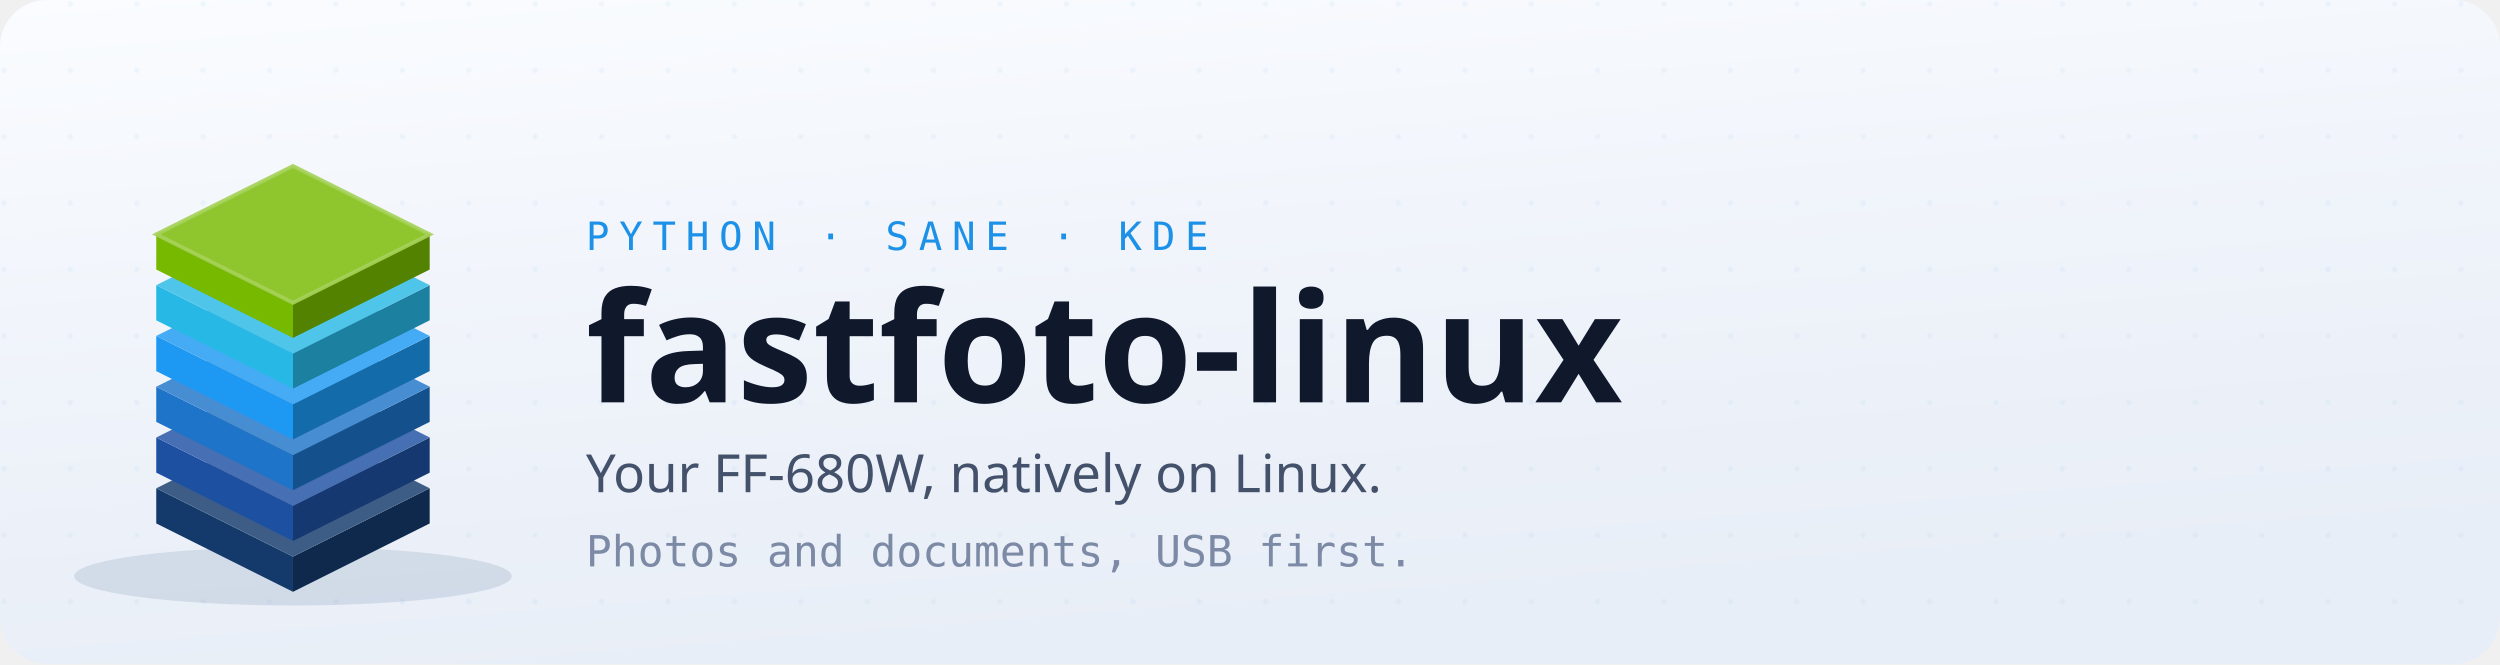
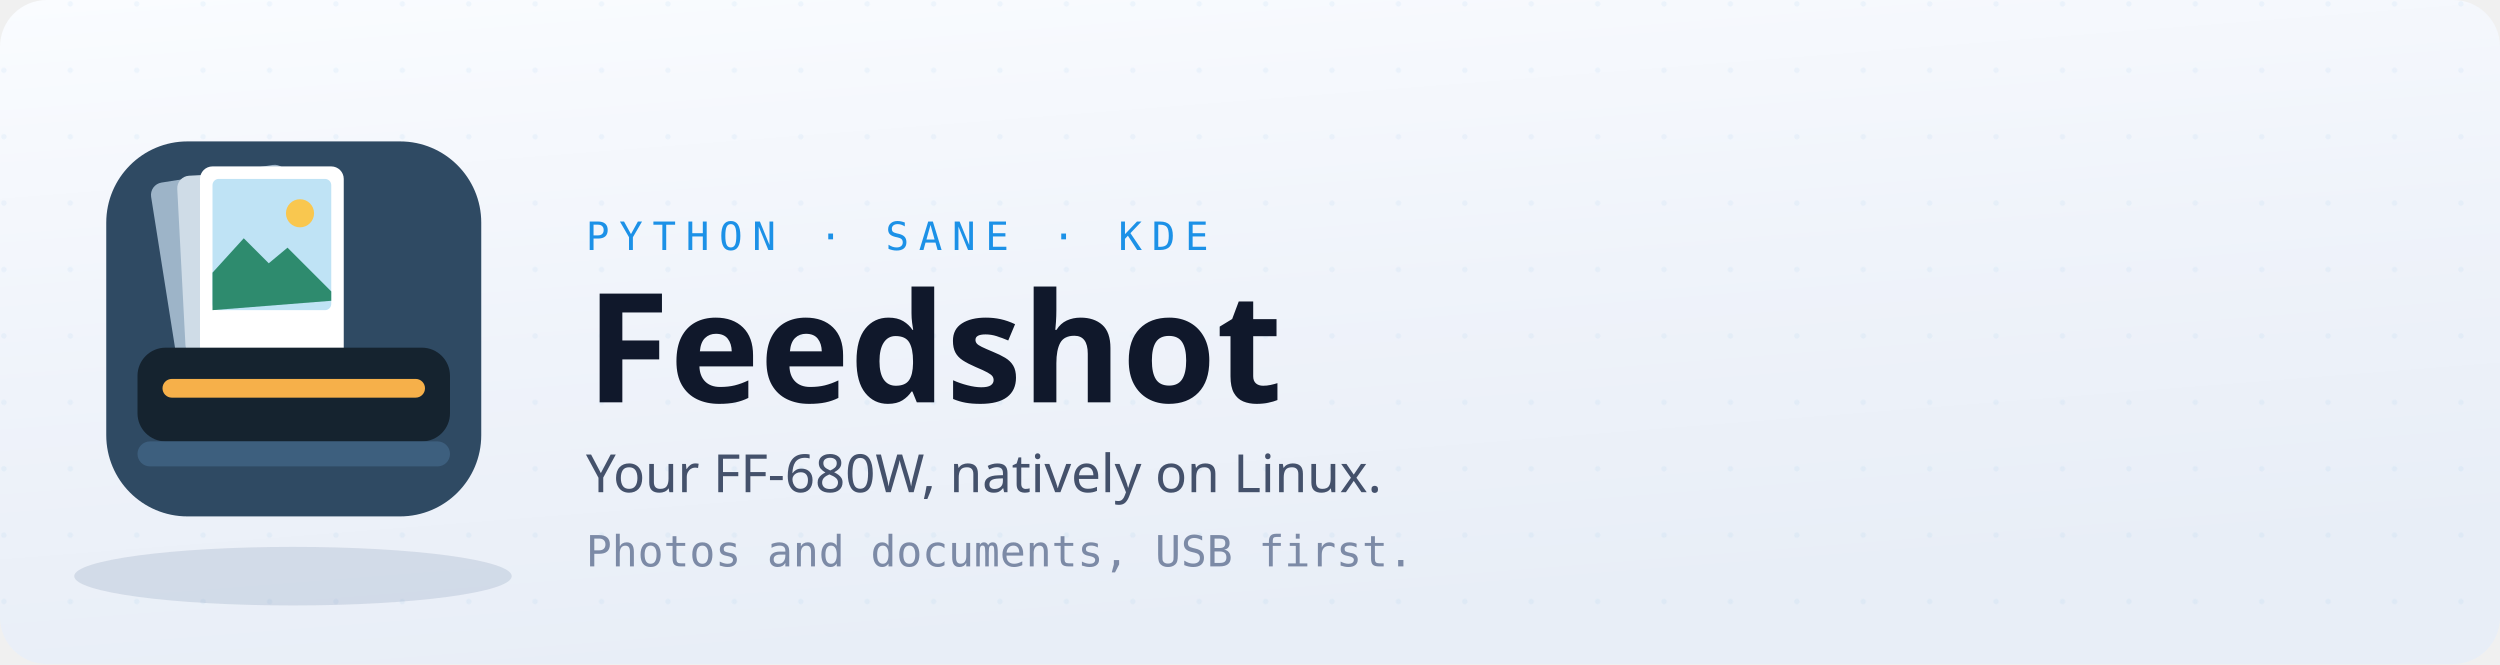
- <svg xmlns="http://www.w3.org/2000/svg" viewBox="0 0 1280 340" width="1280" height="340" role="img" aria-label="fastfoto-linux — Your FF-680W, natively on Linux.">
+ <svg xmlns="http://www.w3.org/2000/svg" viewBox="0 0 1280 340" width="1280" height="340" role="img" aria-label="Feedshot — Your FF-680W, natively on Linux.">
  <defs>
    <linearGradient id="bg" x1="0" y1="0" x2="0.3" y2="1">
      <stop offset="0" stop-color="#FAFCFF" />
      <stop offset="0.55" stop-color="#EFF3FA" />
      <stop offset="1" stop-color="#E8EEF7" />
    </linearGradient>
    <pattern id="dots" width="34" height="34" patternUnits="userSpaceOnUse">
      <circle cx="2" cy="2" r="1.4" fill="#1A8ADB" opacity="0.05" />
    </pattern>
  </defs>
  <clipPath id="r">
    <rect width="1280" height="340" rx="24" />
  </clipPath>
  <g clip-path="url(#r)">
    <rect width="1280" height="340" fill="url(#bg)" />
    <rect width="1280" height="340" fill="url(#dots)" />
    <ellipse cx="150" cy="295" rx="112" ry="15" fill="#1D3A6B" opacity="0.12" />
-     <polygon points="80,250 150,285 150,303 80,268" fill="#143A6B" />
-     <polygon points="220,250 150,285 150,303 220,268" fill="#0E294B" />
-     <polygon points="150,215 220,250 150,285 80,250" fill="#3E5D86" />
-     <polygon points="80,224 150,259 150,277 80,242" fill="#1E50A2" />
-     <polygon points="220,224 150,259 150,277 220,242" fill="#153871" />
-     <polygon points="150,189 220,224 150,259 80,224" fill="#4670B3" />
-     <polygon points="80,198 150,233 150,251 80,216" fill="#1D74C8" />
-     <polygon points="220,198 150,233 150,251 220,216" fill="#14518C" />
-     <polygon points="150,163 220,198 150,233 80,198" fill="#468DD2" />
-     <polygon points="80,172 150,207 150,225 80,190" fill="#1D99F3" />
-     <polygon points="220,172 150,207 150,225 220,190" fill="#146BAA" />
-     <polygon points="150,137 220,172 150,207 80,172" fill="#46ABF5" />
-     <polygon points="80,146 150,181 150,199 80,164" fill="#28B8E6" />
-     <polygon points="220,146 150,181 150,199 220,164" fill="#1C81A1" />
-     <polygon points="150,111 220,146 150,181 80,146" fill="#4FC5EA" />
-     <polygon points="80,120 150,155 150,173 80,138" fill="#76B900" />
-     <polygon points="220,120 150,155 150,173 220,138" fill="#538200" />
-     <polygon points="150,85 220,120 150,155 80,120" fill="#8FC62E" />
-     <polygon points="150,85 220,120 150,155 80,120" fill="none" stroke="#A6D259" stroke-width="2" opacity="0.9" />
+     <g transform="translate(48 66) scale(1.6)">
+       <rect x="4" y="4" width="120" height="120" rx="26" fill="#2f4a63" />
+       <rect x="22" y="14" width="44" height="58" rx="4" fill="#9db4c8" transform="rotate(-9 44 43)" />
+       <rect x="28" y="14" width="44" height="58" rx="4" fill="#cfdce7" transform="rotate(-3 50 43)" />
+       <rect x="34" y="12" width="46" height="62" rx="4" fill="#fff" />
+       <rect x="38" y="16" width="38" height="42" rx="2" fill="#bfe3f5" />
+       <circle cx="66" cy="27" r="4.5" fill="#f9c74f" />
+       <path d="M38 58V46l10-11 8 8 6-5 14 14v3z" fill="#2e8b6e" />
+       <rect x="14" y="70" width="100" height="30" rx="9" fill="#15232f" />
+       <rect x="22" y="80" width="84" height="6" rx="3" fill="#f6b04a" />
+       <rect x="14" y="100" width="100" height="8" rx="4" fill="#3d5f7e" />
+     </g>
    <text x="300" y="128" font-family="'Fira Code', 'DejaVu Sans Mono', ui-monospace, monospace" font-size="20" letter-spacing="5" fill="#1C91E7">PYTHON · SANE · KDE</text>
-     <text x="300" y="206" font-family="Cantarell, 'Segoe UI', 'Noto Sans', sans-serif" font-weight="800" font-size="78" fill="#10182B">fastfoto-linux</text>
+     <text x="300" y="206" font-family="Cantarell, 'Segoe UI', 'Noto Sans', sans-serif" font-weight="800" font-size="78" fill="#10182B">Feedshot</text>
    <text x="300" y="252" font-family="Cantarell, 'Segoe UI', 'Noto Sans', sans-serif" font-size="27" fill="#44516B">Your FF-680W, natively on Linux.</text>
    <text x="300" y="290" font-family="'Fira Code', 'DejaVu Sans Mono', ui-monospace, monospace" font-size="22" fill="#7C8AA6">Photos and documents, USB first.</text>
  </g>
</svg>
